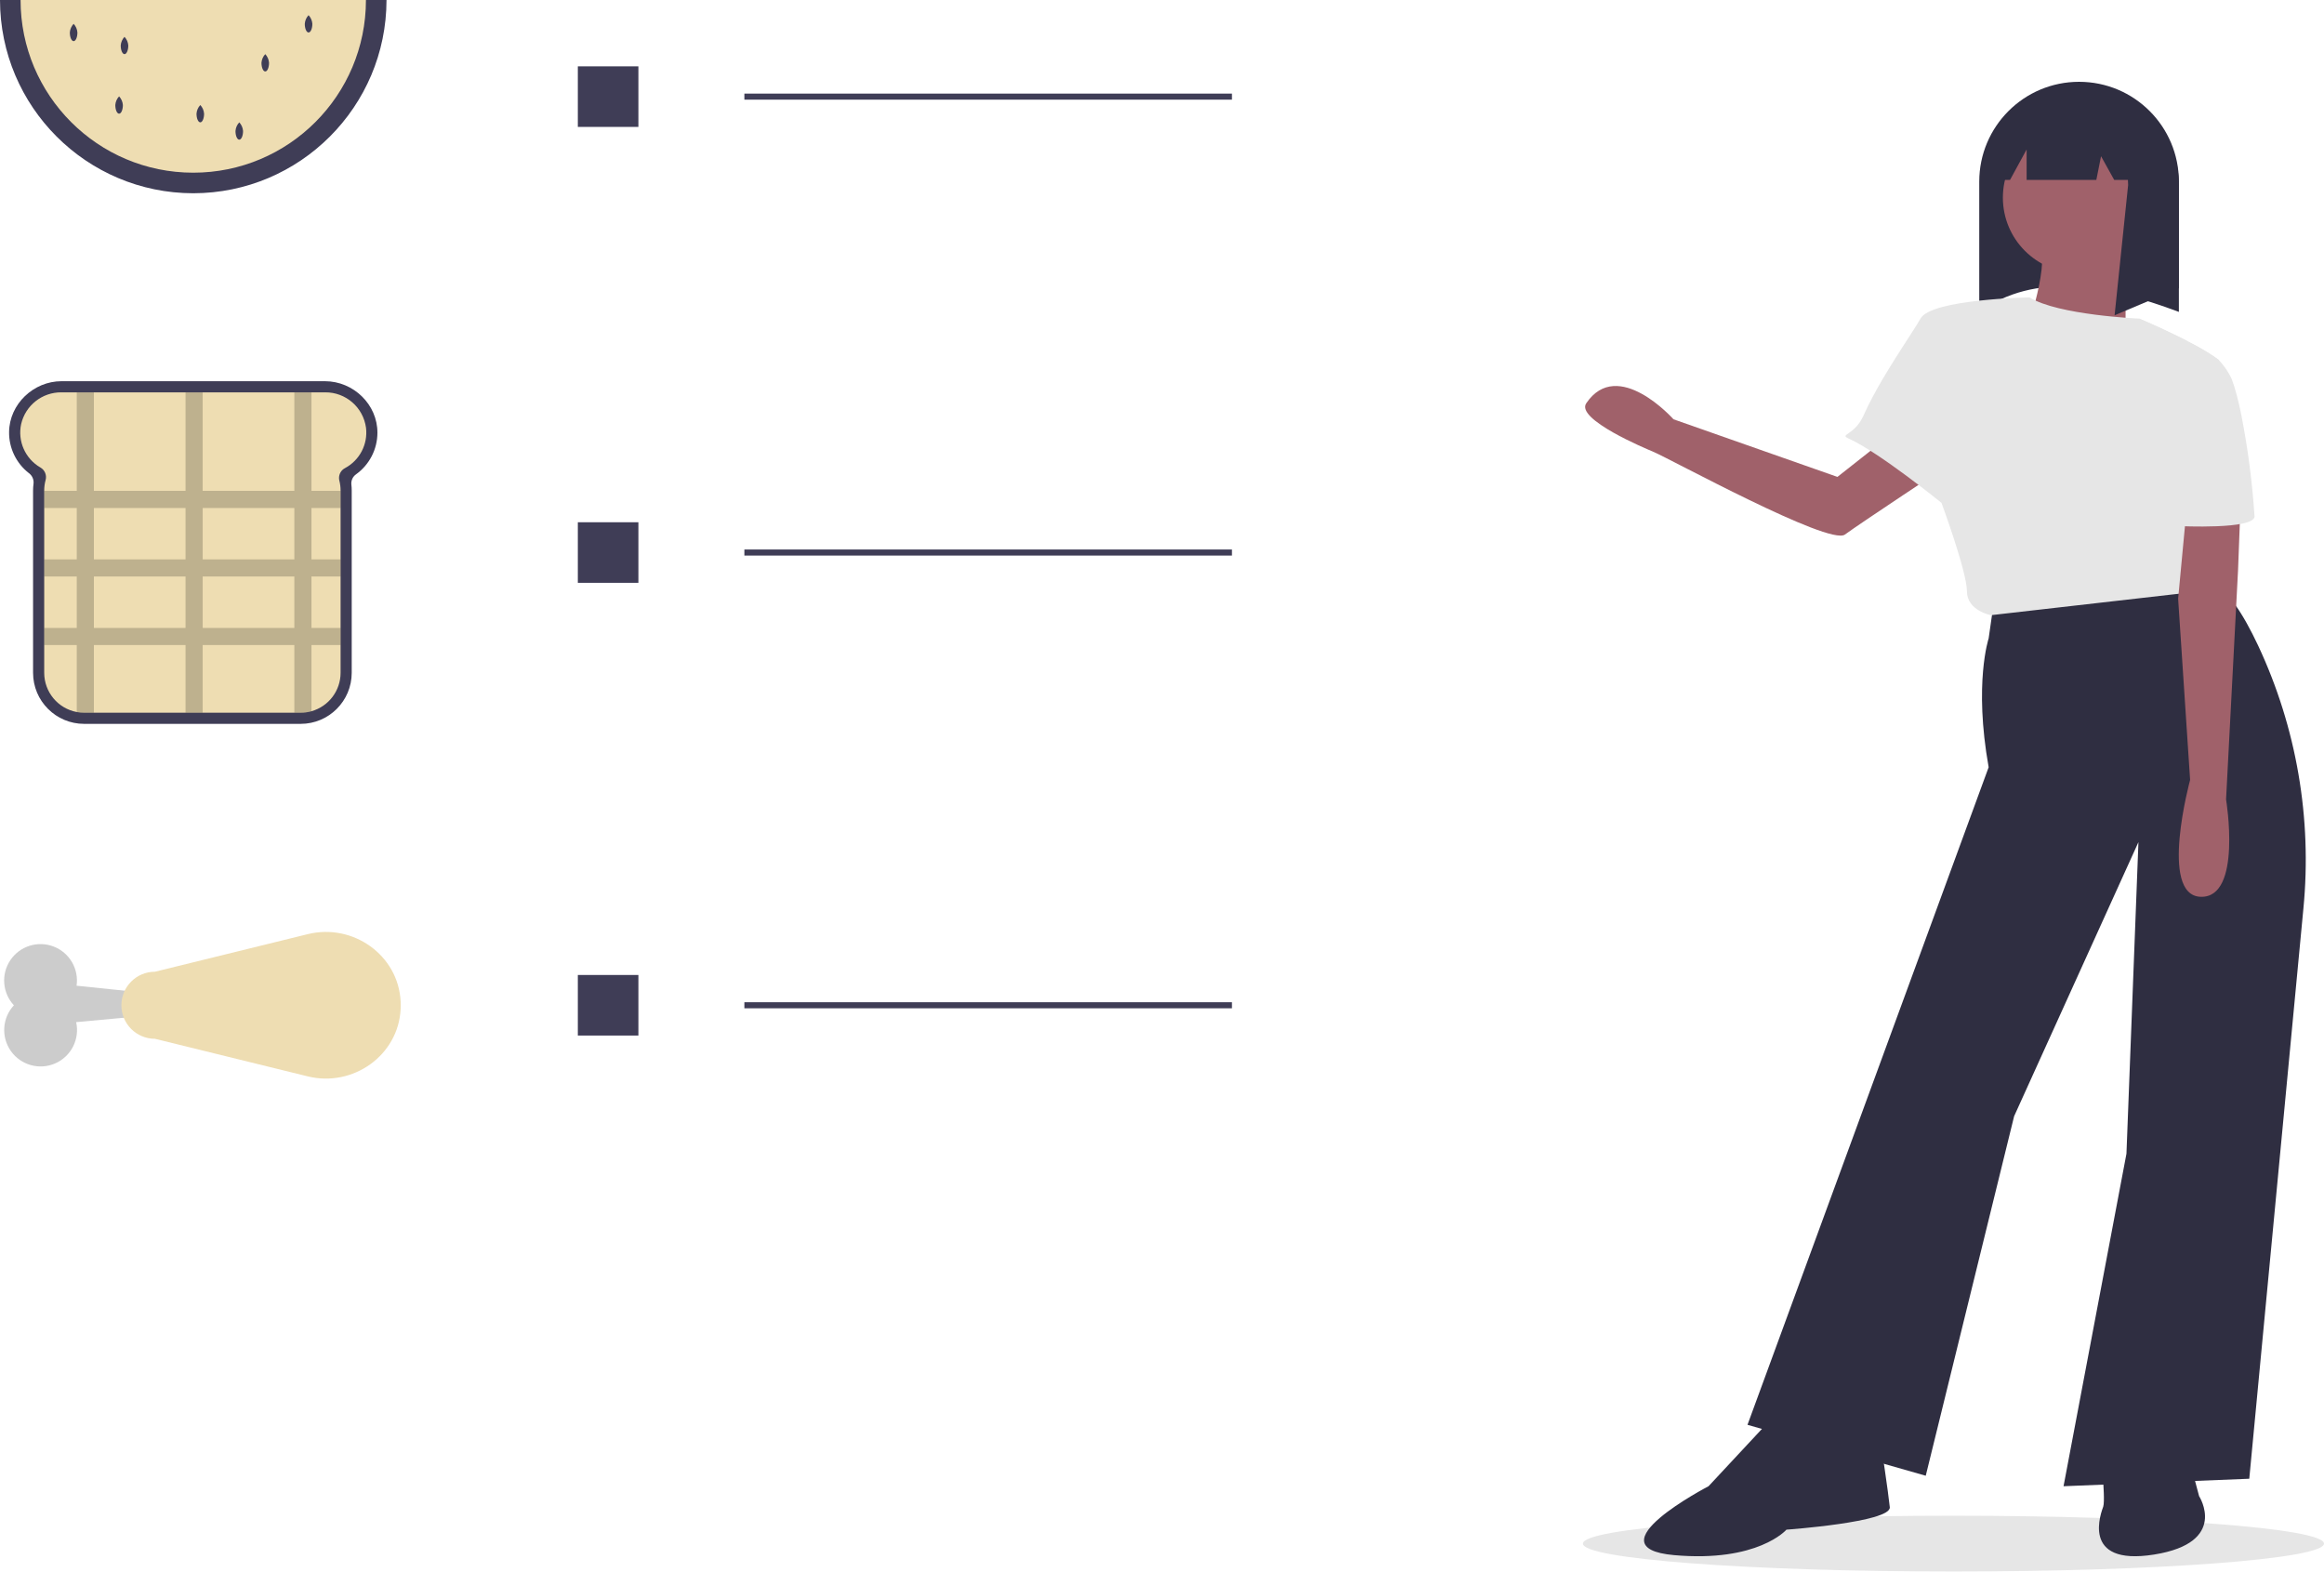
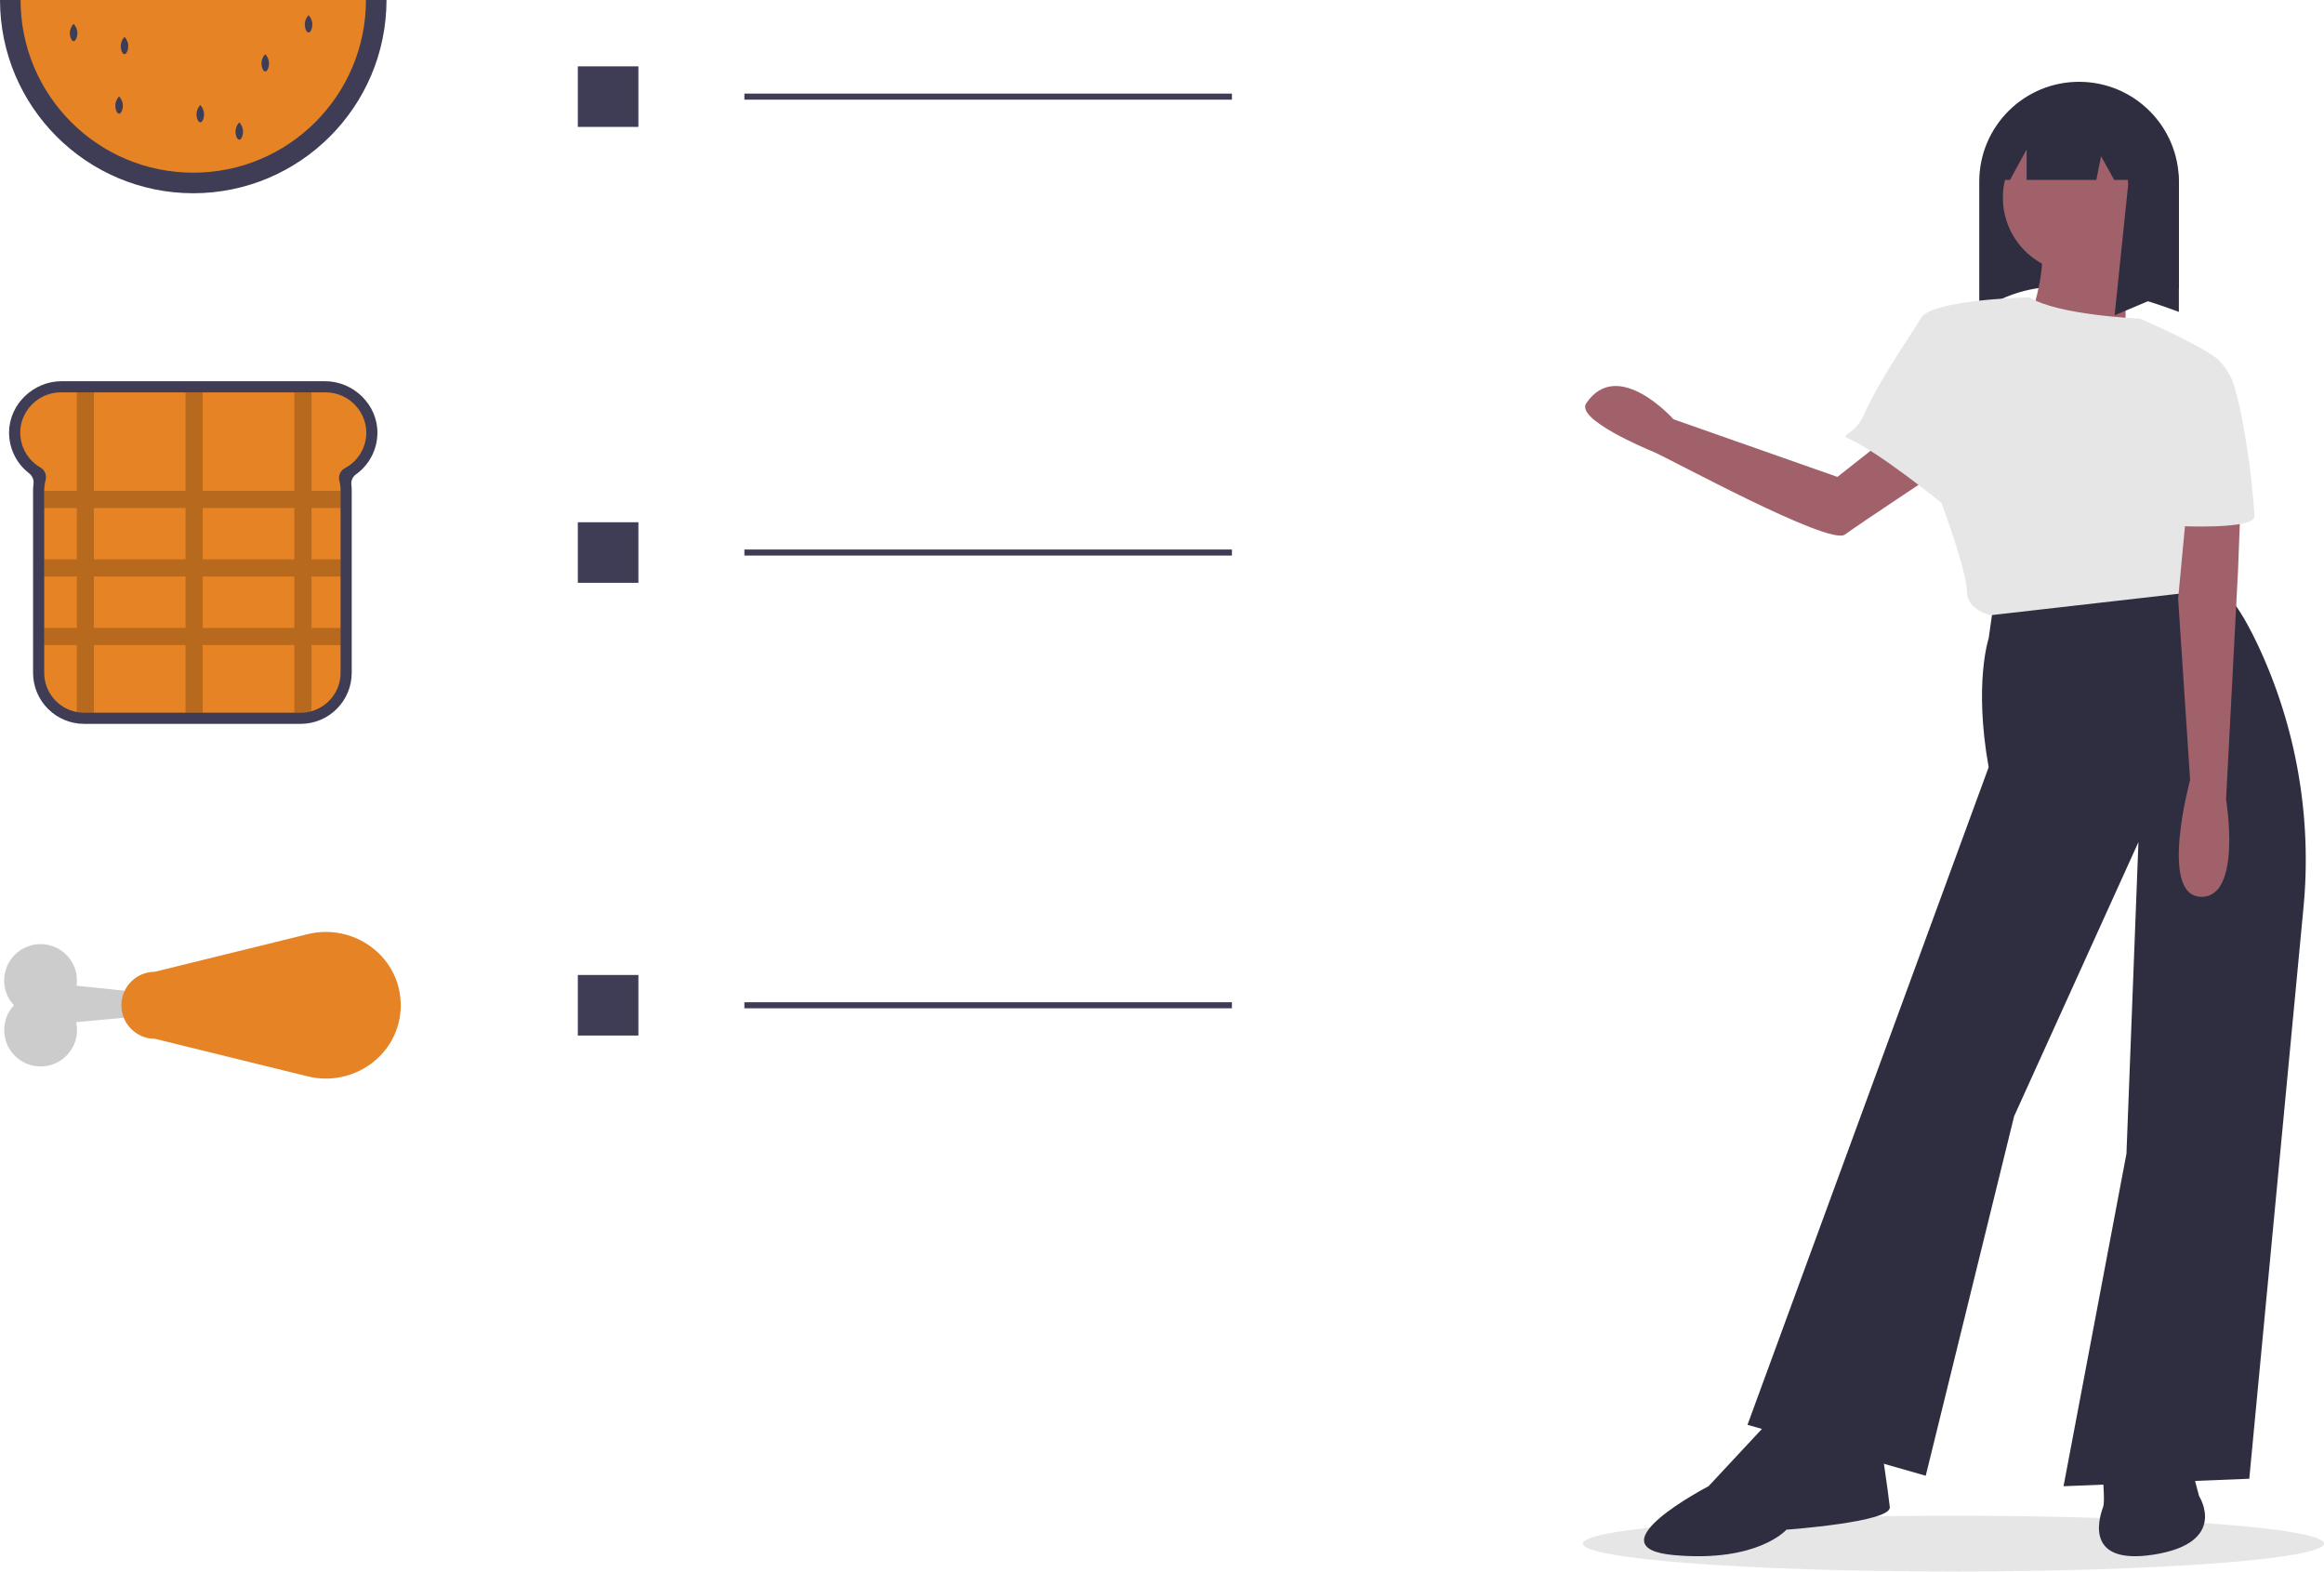
<svg xmlns="http://www.w3.org/2000/svg" id="bd9ea3a9-b4c9-40eb-b9f6-70e25d8cad06" data-name="Layer 1" width="767.457" height="518.945" viewBox="0 0 767.457 518.945">
  <ellipse cx="645.091" cy="509.733" rx="122.366" ry="9.212" fill="#e6e6e6" />
  <path d="M340.909,333.454c.039-9.376-7.949-17.045-17.325-17.045h-87.003c-9.228,0-17.201,7.542-17.309,16.77a16.936,16.936,0,0,0,6.57,13.611,3.789,3.789,0,0,1,1.5,3.468,16.853,16.853,0,0,0-.151,2.256v60.18a16.868,16.868,0,0,0,16.868,16.868h71.495a16.868,16.868,0,0,0,16.868-16.868V352.513a16.957,16.957,0,0,0-.115-1.976,3.659,3.659,0,0,1,1.539-3.378A16.946,16.946,0,0,0,340.909,333.454Z" transform="translate(-216.2716 -190.5273)" fill="#3f3d56" />
-   <path d="M337.142,331.803a13.495,13.495,0,0,0-13.505-11.717H236.556a13.528,13.528,0,0,0-13.301,10.478,13.317,13.317,0,0,0,6.365,14.342,3.663,3.663,0,0,1,1.714,4.147,13.059,13.059,0,0,0-.464,3.462v60.174a13.198,13.198,0,0,0,10.749,12.967,13.358,13.358,0,0,0,2.444.226h71.495a13.046,13.046,0,0,0,3.57-.492,13.191,13.191,0,0,0,9.618-12.696V352.51a13.132,13.132,0,0,0-.407-3.247,3.768,3.768,0,0,1-.113-.9,3.668,3.668,0,0,1,1.946-3.236l.006-.006A13.29,13.29,0,0,0,337.142,331.803Z" transform="translate(-216.2716 -190.5273)" fill="#EEDDB2" />
+   <path d="M337.142,331.803a13.495,13.495,0,0,0-13.505-11.717H236.556a13.528,13.528,0,0,0-13.301,10.478,13.317,13.317,0,0,0,6.365,14.342,3.663,3.663,0,0,1,1.714,4.147,13.059,13.059,0,0,0-.464,3.462v60.174a13.198,13.198,0,0,0,10.749,12.967,13.358,13.358,0,0,0,2.444.226h71.495a13.046,13.046,0,0,0,3.57-.492,13.191,13.191,0,0,0,9.618-12.696V352.51a13.132,13.132,0,0,0-.407-3.247,3.768,3.768,0,0,1-.113-.9,3.668,3.668,0,0,1,1.946-3.236l.006-.006A13.29,13.29,0,0,0,337.142,331.803Z" transform="translate(-216.2716 -190.5273)" fill="#e58325" />
  <path d="M328.746,358.275v-5.658H319.128v-32.531h-5.658v32.531h-30.268v-32.531h-5.658v32.531h-30.268v-32.531h-5.658v32.531H230.87v5.658h10.749V375.248H230.87v5.658h10.749v16.973H230.87v5.658h10.749v22.121a13.358,13.358,0,0,0,2.444.226h3.213V403.536h30.268v22.347h5.658V403.536h30.268v22.347h2.088a13.046,13.046,0,0,0,3.57-.492V403.536h9.618v-5.658H319.128V380.906h9.618V375.248H319.128V358.275Zm-81.469,0h30.268V375.248h-30.268Zm0,39.603V380.906h30.268v16.973Zm66.194,0h-30.268V380.906h30.268Zm0-22.63h-30.268V358.275h30.268Z" transform="translate(-216.2716 -190.5273)" opacity="0.2" />
-   <path d="M340.513,190.527a60.422,60.422,0,1,1-120.845,0H340.513Z" transform="translate(-216.2716 -190.5273)" fill="#EEDDB2" />
+   <path d="M340.513,190.527a60.422,60.422,0,1,1-120.845,0H340.513Z" transform="translate(-216.2716 -190.5273)" fill="#e58325" />
  <path d="M241.835,201.253c0,1.58-.56,2.86-1.251,2.86s-1.251-1.281-1.251-2.86a4.662,4.662,0,0,1,1.251-2.86A4.661,4.661,0,0,1,241.835,201.253Z" transform="translate(-216.2716 -190.5273)" fill="#3f3d56" />
  <path d="M305.118,211.264c0,1.58-.56,2.86-1.251,2.86s-1.251-1.281-1.251-2.86a4.662,4.662,0,0,1,1.251-2.86A4.662,4.662,0,0,1,305.118,211.264Z" transform="translate(-216.2716 -190.5273)" fill="#3f3d56" />
  <path d="M258.639,205.544c0,1.58-.56,2.86-1.251,2.86s-1.251-1.281-1.251-2.86a4.662,4.662,0,0,1,1.251-2.86A4.662,4.662,0,0,1,258.639,205.544Z" transform="translate(-216.2716 -190.5273)" fill="#3f3d56" />
  <path d="M283.666,228.068c0,1.58-.56,2.86-1.251,2.86s-1.251-1.281-1.251-2.86a4.662,4.662,0,0,1,1.251-2.86A4.662,4.662,0,0,1,283.666,228.068Z" transform="translate(-216.2716 -190.5273)" fill="#3f3d56" />
  <path d="M256.851,225.208c0,1.58-.56,2.86-1.251,2.86s-1.251-1.281-1.251-2.86a4.661,4.661,0,0,1,1.251-2.86A4.662,4.662,0,0,1,256.851,225.208Z" transform="translate(-216.2716 -190.5273)" fill="#3f3d56" />
  <path d="M319.419,198.393c0,1.58-.56,2.86-1.251,2.86s-1.251-1.281-1.251-2.86a4.662,4.662,0,0,1,1.251-2.86A4.662,4.662,0,0,1,319.419,198.393Z" transform="translate(-216.2716 -190.5273)" fill="#3f3d56" />
  <path d="M296.537,233.788c0,1.58-.56,2.86-1.251,2.86s-1.251-1.281-1.251-2.86a4.662,4.662,0,0,1,1.251-2.86A4.662,4.662,0,0,1,296.537,233.788Z" transform="translate(-216.2716 -190.5273)" fill="#3f3d56" />
  <path d="M280.091,254.346a63.891,63.891,0,0,1-63.819-63.819h6.793a57.026,57.026,0,1,0,114.052,0h6.793A63.891,63.891,0,0,1,280.091,254.346Z" transform="translate(-216.2716 -190.5273)" fill="#3f3d56" />
  <rect x="190.819" y="21.909" width="20" height="20" fill="#3f3d56" />
  <rect x="245.819" y="30.909" width="161" height="2" fill="#3f3d56" />
  <rect x="190.819" y="172.458" width="20" height="20" fill="#3f3d56" />
  <rect x="245.819" y="181.458" width="161" height="2" fill="#3f3d56" />
  <rect x="190.819" y="321.959" width="20" height="20" fill="#3f3d56" />
  <rect x="245.819" y="330.959" width="161" height="2" fill="#3f3d56" />
  <path d="M848.596,327.872,823.048,348.009,768.913,328.983s-18.406-20.703-28.815-5.283c-3.565,5.281,19.784,15.038,21.986,15.944,5.507,2.267,58.258,31.207,63.428,27.41S859.765,344.054,859.765,344.054Z" transform="translate(-216.2716 -190.5273)" fill="#a0616a" />
  <path d="M935.806,293.52c-24.214-9.048-47.247-13.329-65.922,0v-43.017a32.961,32.961,0,0,1,32.961-32.961h0a32.961,32.961,0,0,1,32.961,32.961Z" transform="translate(-216.2716 -190.5273)" fill="#2f2e41" />
  <path d="M874.965,387.491l-1.979,13.85s-4.946,14.839,0,42.539l-79.638,217.149L852.211,677.848l29.184-118.715,41.056-90.52-3.957,102.886L897.718,681.311l61.336-2.473,17.873-188.293a166.793,166.793,0,0,0-14.945-86.825c-4.958-10.53-10.289-18.829-15.127-20.034C932.344,380.072,874.965,387.491,874.965,387.491Z" transform="translate(-216.2716 -190.5273)" fill="#2f2e41" />
  <path d="M800.768,659.546l-20.28,21.764s-39.077,20.28-11.377,22.754,37.098-8.409,37.098-8.409,34.625-2.473,34.131-7.42-2.968-21.27-2.968-21.27Z" transform="translate(-216.2716 -190.5273)" fill="#2f2e41" />
  <path d="M910.826,664.794v15.334s.495,6.43,0,7.914-7.914,19.786,16.818,15.829,14.839-19.291,14.839-19.291l-5.936-22.259Z" transform="translate(-216.2716 -190.5273)" fill="#2f2e41" />
  <circle cx="686.27" cy="65.265" r="24.856" fill="#a0616a" />
  <path d="M919.73,269.519s-3.463,32.647,0,38.582-35.12-5.936-35.12-5.936,8.409-22.259,5.441-31.163S919.73,269.519,919.73,269.519Z" transform="translate(-216.2716 -190.5273)" fill="#a0616a" />
  <path d="M939.516,363.501l7.914,21.764-73.702,8.409s-7.914-1.484-7.914-7.914-8.409-29.184-8.409-29.184-20.595-16.692-30.488-21.144c-3.586-1.613,1.778-.947,4.796-7.793.905-2.058,1.988-4.229,3.171-6.43.965-1.805,2.003-3.636,3.067-5.441,1.291-2.201,2.622-4.368,3.913-6.43,3.908-6.237,7.474-11.481,8.617-13.603,3.463-6.43,36.015-7.004,36.015-7.004,9.309,5.857,36.203,7.004,36.203,7.004s18.5,7.741,26.206,13.603C949.463,309.758,939.516,363.501,939.516,363.501Z" transform="translate(-216.2716 -190.5273)" fill="#e6e6e6" />
  <path d="M923.515,225.954v-.59l-.702.039a32.986,32.986,0,0,0-28.349-5.665,32.844,32.844,0,0,1,12.652,6.537L883.292,227.598l-10.056,22.346h6.805l5.485-10.056v10.056h23.017l1.564-7.821,4.345,7.821H918.975c.028.558.071,1.111.071,1.676l-4.469,43.017,21.229-8.939V251.62A32.892,32.892,0,0,0,923.515,225.954Z" transform="translate(-216.2716 -190.5273)" fill="#2f2e41" />
  <path d="M956.828,339.758l-1.484,39.077-3.957,75.681s5.441,32.647-8.409,32.152-3.463-38.582-3.463-38.582l-3.957-59.852,3.957-42.045Z" transform="translate(-216.2716 -190.5273)" fill="#a0616a" />
  <path d="M960.786,361.028c0,4.452-24.98,3.215-24.98,3.215L922.698,295.735s18.5,7.741,26.206,13.603a23.23,23.23,0,0,1,4.388,6.43c.589,1.588,1.147,3.428,1.677,5.441.524,1.998,1.014,4.17,1.474,6.43A263.162,263.162,0,0,1,960.786,361.028Z" transform="translate(-216.2716 -190.5273)" fill="#e6e6e6" />
  <path d="M279.418,519.951l-37.862-3.92a12.02,12.02,0,1,0-20.696,6.466,12.025,12.025,0,1,0,20.563,5.559l37.995-3.493Z" transform="translate(-216.2716 -190.5273)" fill="#ccc" />
-   <path d="M317.92,545.973c14.884,3.66,29.879-6.897,30.655-22.205q.032-.637.032-1.282t-.032-1.282c-.776-15.308-15.77-25.865-30.655-22.205l-50.494,12.417a11.07,11.07,0,1,0,0,22.14Z" transform="translate(-216.2716 -190.5273)" fill="#EEDDB2" />
+   <path d="M317.92,545.973c14.884,3.66,29.879-6.897,30.655-22.205q.032-.637.032-1.282t-.032-1.282c-.776-15.308-15.77-25.865-30.655-22.205l-50.494,12.417a11.07,11.07,0,1,0,0,22.14Z" transform="translate(-216.2716 -190.5273)" fill="#e58325" />
</svg>
